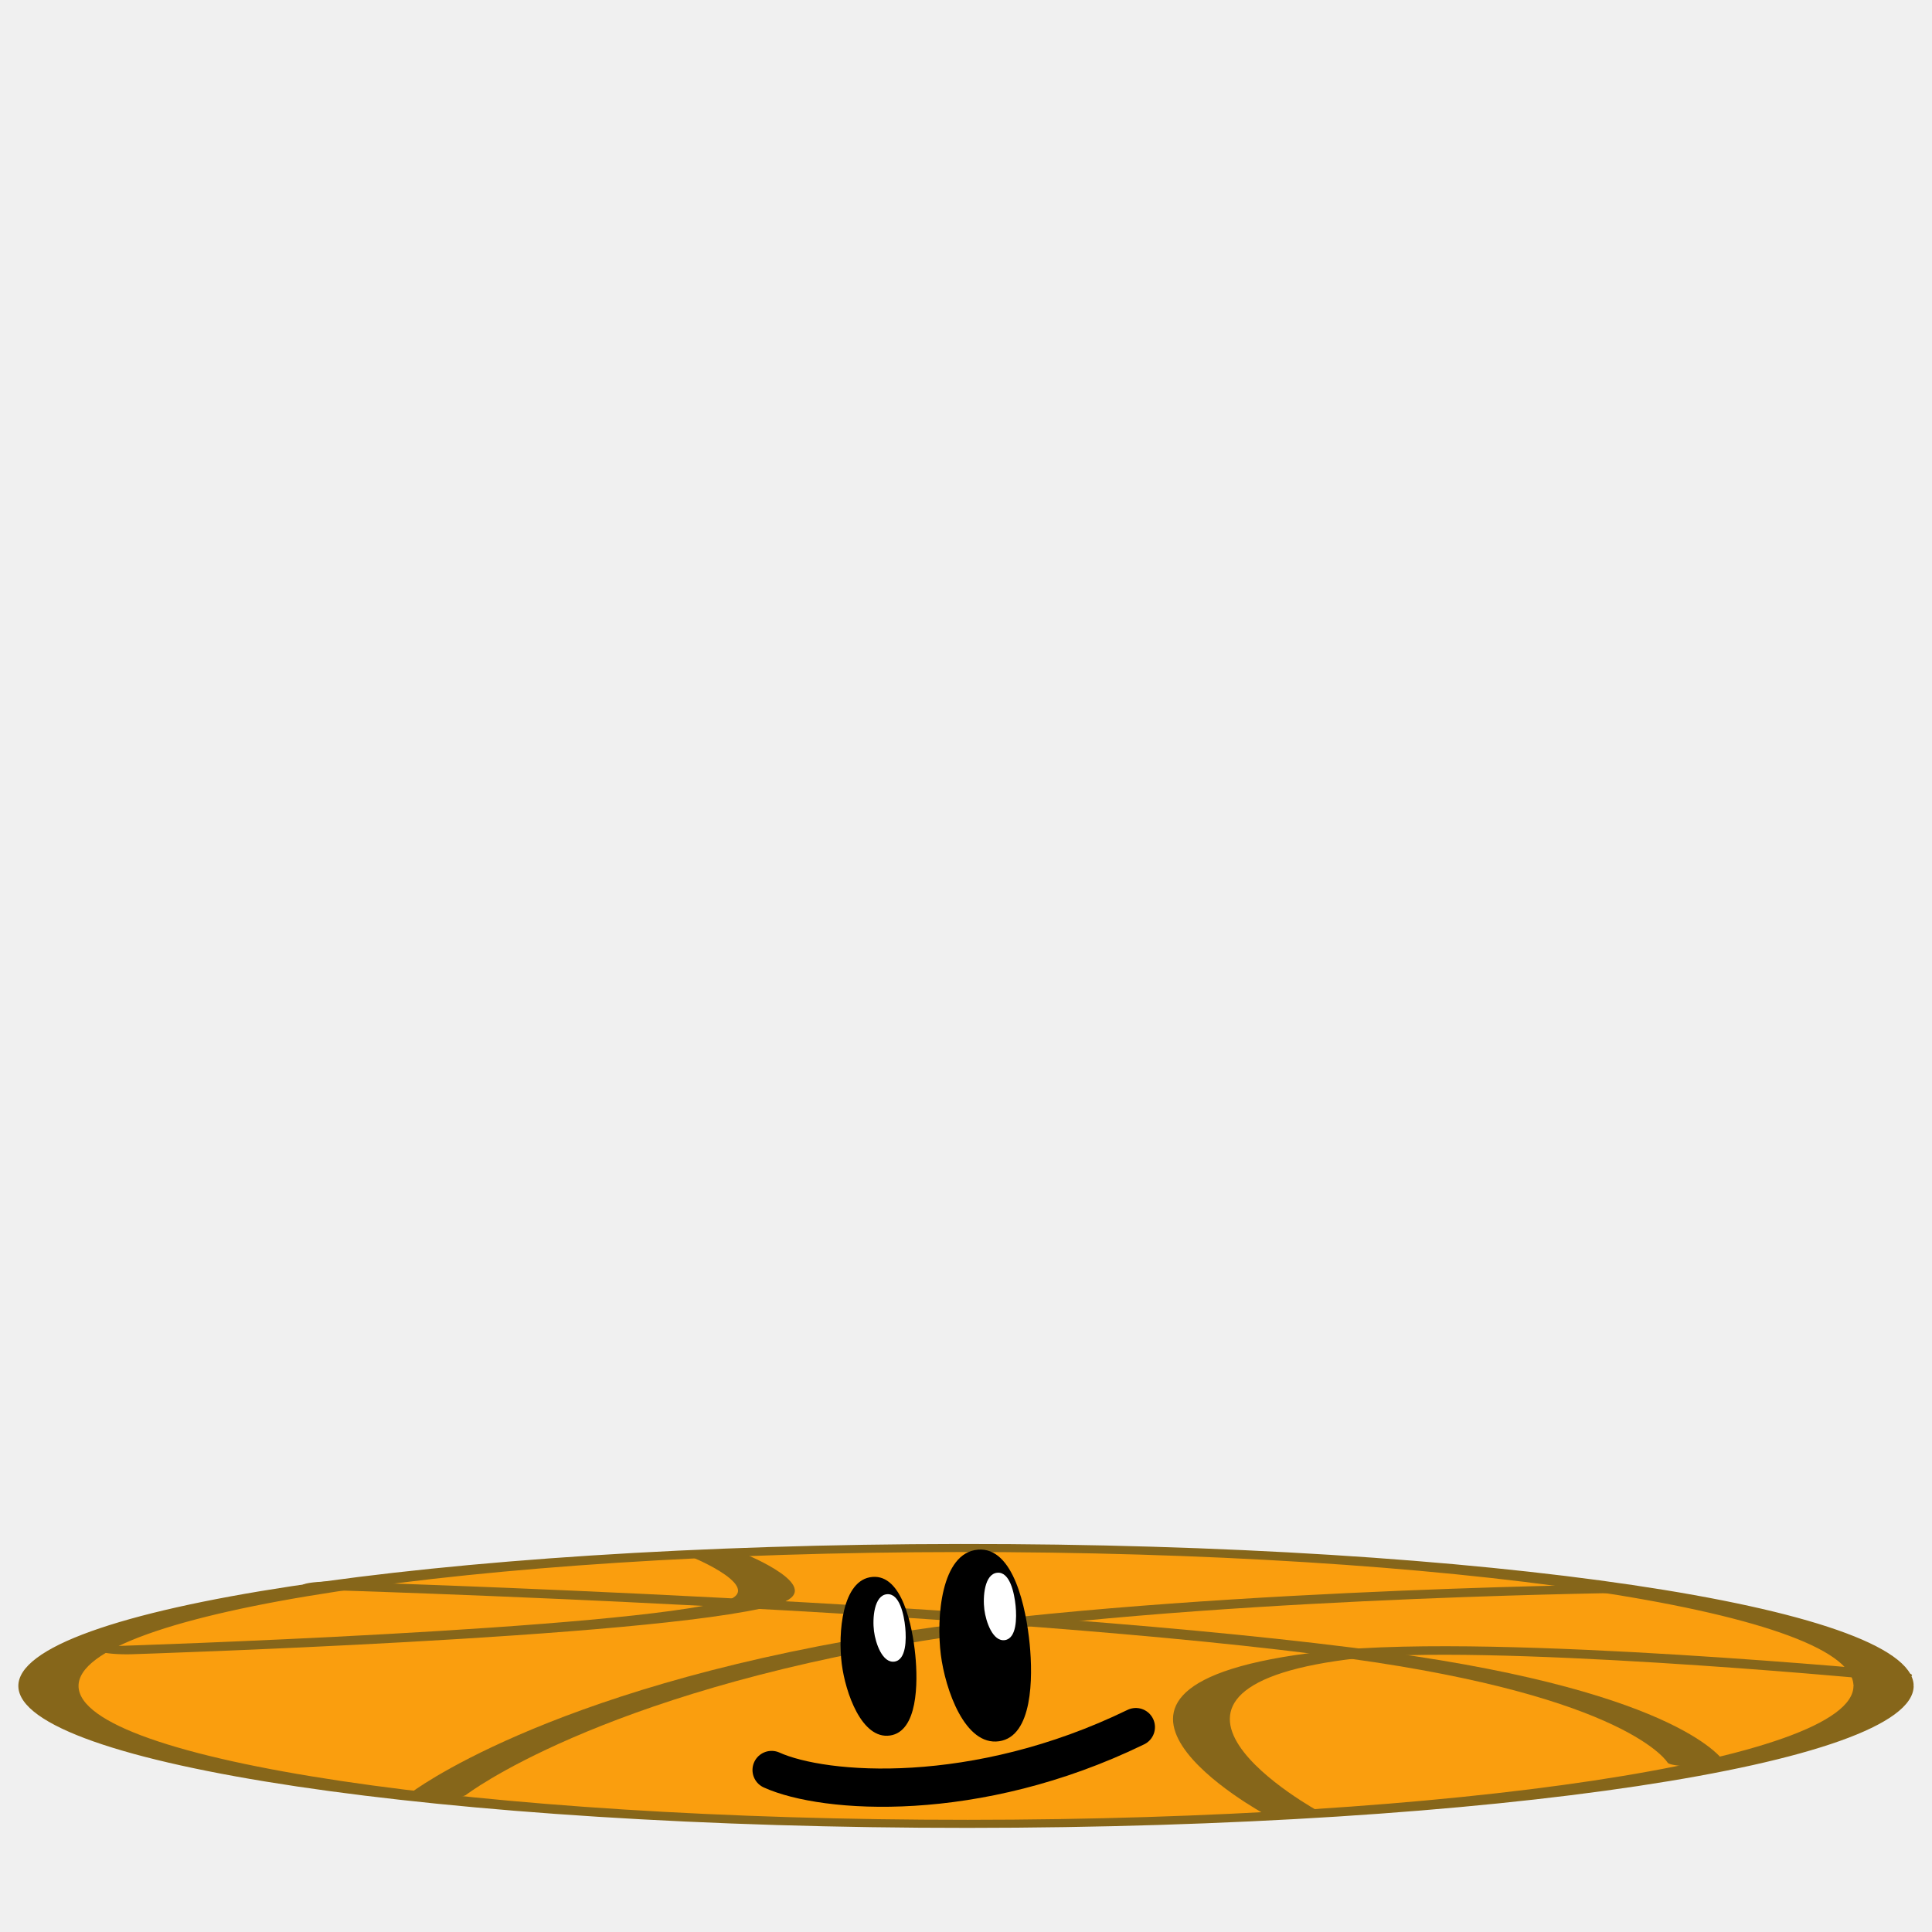
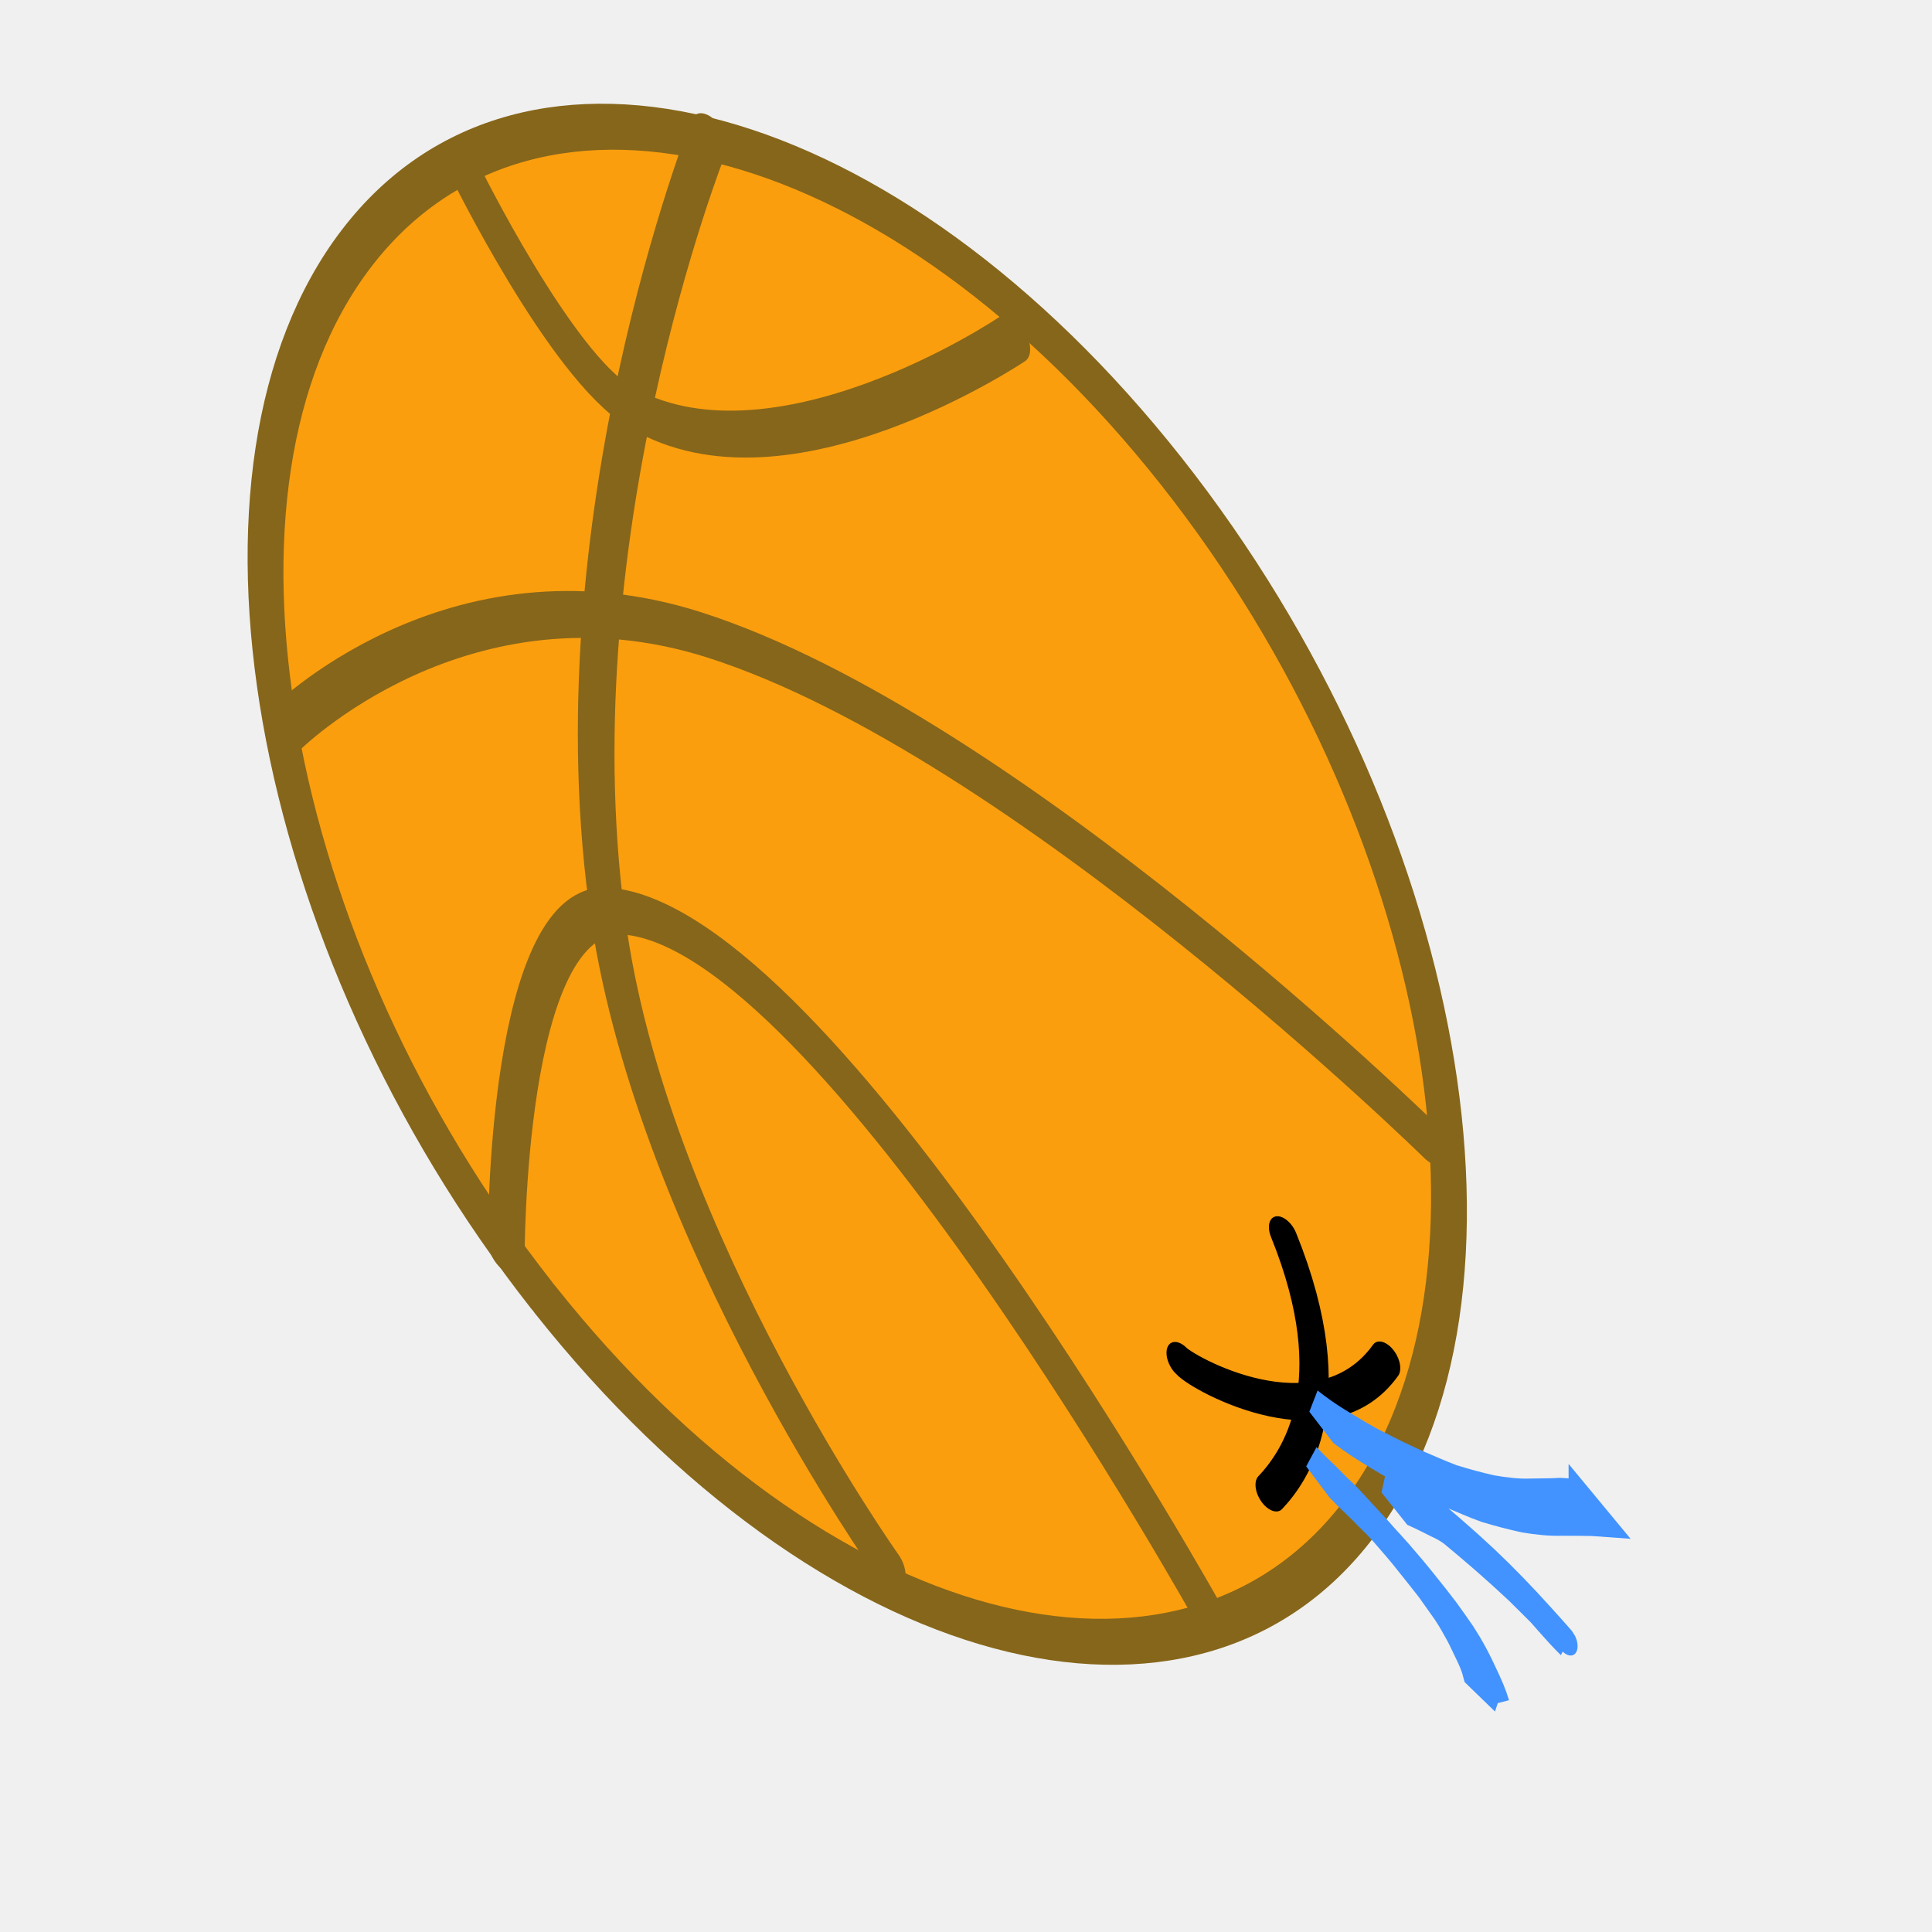
<svg xmlns="http://www.w3.org/2000/svg" version="1.1" width="85" height="85" id="svg2">
  <defs id="defs6" />
-   <g transform="matrix(1,0,0,0.1503108,99.03296,71.48554)" id="g3785" style="stroke:#86661a;stroke-linecap:round;stroke-opacity:1">
-     <path d="m -70.973,44.973 a 14.405,16.162 0 1 1 -4.38e-4,-0.126" transform="matrix(2.802418,0,0,2.497807,182.7321,-94.44868)" id="path2991" style="fill:#fa9e0e;fill-opacity:1;stroke:#86661a;stroke-width:0.945;stroke-linecap:round;stroke-linejoin:miter;stroke-miterlimit:4;stroke-opacity:1;stroke-dasharray:none" />
-     <path d="m -79.757,49.541 c 0,0 5.789,-29.763 20.378,-45.676 11.627,-12.681 31.27,-14.405 31.27,-14.405" id="path3761" style="fill:none;stroke:#86661a;stroke-width:2.5;stroke-linecap:round;stroke-linejoin:miter;stroke-miterlimit:4;stroke-opacity:1;stroke-dasharray:none" />
-     <path d="m -84.5,-11.419 c 0,0 29.763,5.789 45.676,20.378 12.681,11.627 14.405,31.27 14.405,31.27" id="path3761-5" style="fill:none;stroke:#86661a;stroke-width:2.5;stroke-linecap:round;stroke-linejoin:miter;stroke-miterlimit:4;stroke-opacity:1;stroke-dasharray:none" />
-     <path d="m -42.162,55.162 c 0,0 -10.303,-37.134 2.108,-46.378 6.583,-4.904 23.892,5.973 23.892,5.973" id="path3781" style="fill:none;stroke:#86661a;stroke-width:2.5;stroke-linecap:round;stroke-linejoin:miter;stroke-miterlimit:4;stroke-opacity:1;stroke-dasharray:none" />
-     <path d="m -93.459,7.378 c 0,0 22.475,-4.758 27.405,-13.703 2.273,-4.123 -1.405,-14.054 -1.405,-14.054" id="path3783" style="fill:none;stroke:#86661a;stroke-width:2.5;stroke-linecap:round;stroke-linejoin:miter;stroke-miterlimit:4;stroke-opacity:1;stroke-dasharray:none" />
+   <g id="g3814">
+     <g transform="matrix(-0.5999319,0.2834298,0.4271648,0.9041738,51.36775,-10.61517)" id="g3870">
+       <g transform="matrix(0.7549705,0.2642208,-0.302206,0.8580746,31.24129,-8.755305)" id="g3825">
+         <g transform="translate(99.03296,24.61485)" id="g3785" style="stroke:#86661a;stroke-linecap:round;stroke-opacity:1">
+           <g id="g3811">
+             <path d="m -70.973,44.973 a 14.405,16.162 0 1 1 -4.38e-4,-0.126" transform="matrix(2.802418,0,0,2.497807,182.7321,-94.44868)" id="path2991" style="fill:#fa9e0e;fill-opacity:1;stroke:#86661a;stroke-width:0.945;stroke-linecap:round;stroke-linejoin:miter;stroke-miterlimit:4;stroke-opacity:1;stroke-dasharray:none" />
+           </g>
+           <path d="m -79.757,49.541 c 0,0 5.789,-29.763 20.378,-45.676 11.627,-12.681 31.27,-14.405 31.27,-14.405" id="path3761" style="fill:none;stroke:#86661a;stroke-width:2.5;stroke-linecap:round;stroke-linejoin:miter;stroke-miterlimit:4;stroke-opacity:1;stroke-dasharray:none" />
+           <path d="m -84.5,-11.419 c 0,0 29.763,5.789 45.676,20.378 12.681,11.627 14.405,31.27 14.405,31.27" id="path3761-5" style="fill:none;stroke:#86661a;stroke-width:2.5;stroke-linecap:round;stroke-linejoin:miter;stroke-miterlimit:4;stroke-opacity:1;stroke-dasharray:none" />
+           <path d="m -42.162,55.162 c 0,0 -10.303,-37.134 2.108,-46.378 6.583,-4.904 23.892,5.973 23.892,5.973" id="path3781" style="fill:none;stroke:#86661a;stroke-width:2.5;stroke-linecap:round;stroke-linejoin:miter;stroke-miterlimit:4;stroke-opacity:1;stroke-dasharray:none" />
+           <path d="m -93.459,7.378 c 0,0 22.475,-4.758 27.405,-13.703 2.273,-4.123 -1.405,-14.054 -1.405,-14.054" id="path3783" style="fill:none;stroke:#86661a;stroke-width:2.5;stroke-linecap:round;stroke-linejoin:miter;stroke-miterlimit:4;stroke-opacity:1;stroke-dasharray:none" />
+         </g>
+         <path d="m 33.197,70.962 c 3.9,7.602 10.971,7.634 13.708,7.432" id="path2988" style="fill:none;stroke:#000000;stroke-width:2;stroke-linecap:round;stroke-linejoin:miter;stroke-miterlimit:4;stroke-opacity:1;stroke-dasharray:none" />
+         <path d="m 33.032,79.054 c 8.2,0.124 12.819,-7.571 12.882,-8.423" id="path2990" style="fill:none;stroke:#000000;stroke-width:2;stroke-linecap:round;stroke-linejoin:miter;stroke-miterlimit:4;stroke-opacity:1;stroke-dasharray:none" />
+       </g>
+       <g transform="matrix(0.6402217,0,0,0.7072207,16.30828,15.17306)" id="g3846">
+         <path d="m 29.412,96.561 c -0.147,-0.536 -0.163,-1.095 -0.17,-1.648 -0.012,-0.53 -0.004,-1.062 0.041,-1.59 0.041,-0.466 0.115,-0.928 0.219,-1.384 0.154,-0.566 0.316,-1.13 0.492,-1.69 0.238,-0.692 0.507,-1.374 0.781,-2.052 0.308,-0.796 0.657,-1.576 1.017,-2.35 0.481,-1.016 1.035,-1.998 1.556,-2.993 0.317,-0.605 -0.635,1.21 -0.958,1.812 -0.046,0.086 0.084,-0.176 0.127,-0.264 0.043,-0.09 0.087,-0.18 0.13,-0.27 0.046,-0.093 0.091,-0.187 0.139,-0.279 0.412,-0.791 0.822,-1.583 1.241,-2.369 0.227,-0.426 0.515,-0.824 0.758,-1.241 0.293,-0.534 0.626,-1.043 0.951,-1.558 0.125,-0.249 0.277,-0.482 0.412,-0.725 0,0 -0.78,2.284 -0.78,2.284 l 0,0 c -0.141,0.24 -0.276,0.483 -0.422,0.72 -0.317,0.502 -0.647,0.996 -0.93,1.518 -0.192,0.316 -0.391,0.628 -0.577,0.947 -0.059,0.102 -0.228,0.414 -0.174,0.309 0.263,-0.511 1.359,-2.612 0.8,-1.527 -0.665,1.362 -2.66,5.175 -0.552,1.108 0.108,-0.209 -0.455,0.856 -0.324,0.627 -0.355,0.775 -0.731,1.542 -1.025,2.343 -0.273,0.671 -0.532,1.348 -0.786,2.026 -0.17,0.554 -0.332,1.109 -0.492,1.666 -0.124,0.445 -0.191,0.901 -0.238,1.36 -0.087,0.525 -0.072,1.062 -0.078,1.593 -0.009,0.517 -0.009,1.047 0.143,1.545 0,0 -1.301,2.079 -1.301,2.079 z" id="path3840" style="fill:#0044aa;fill-opacity:1;stroke:#4293ff;stroke-width:2;stroke-linecap:round;stroke-linejoin:miter;stroke-miterlimit:4;stroke-opacity:1;stroke-dasharray:none" />
+         <path d="m 12.672,87.063 c 0.483,-0.107 0.963,-0.271 1.435,-0.429 0.942,-0.225 1.871,-0.498 2.807,-0.749 1.155,-0.295 2.27,-0.722 3.367,-1.184 1.084,-0.508 2.15,-1.053 3.198,-1.632 0.919,-0.576 1.809,-1.199 2.708,-1.806 0.9,-0.644 1.79,-1.301 2.656,-1.991 1.006,-0.761 1.925,-1.627 2.858,-2.473 0.623,-0.576 1.202,-1.193 1.741,-1.847 0,0 -0.808,2.228 -0.808,2.228 l 0,0 c -0.546,0.617 -1.132,1.197 -1.739,1.755 -0.938,0.851 -1.868,1.712 -2.876,2.479 -0.875,0.695 -1.769,1.367 -2.684,2.01 -0.903,0.6 -1.787,1.229 -2.72,1.781 -1.054,0.573 -2.128,1.111 -3.217,1.615 -1.109,0.458 -2.237,0.877 -3.399,1.183 -0.942,0.262 -1.879,0.542 -2.819,0.813 -0.489,0.169 -0.978,0.338 -1.469,0.503 0,0 0.96,-2.257 0.96,-2.257 z" id="path3842" style="fill:#0044aa;fill-opacity:1;stroke:#4293ff;stroke-width:2;stroke-linecap:round;stroke-linejoin:miter;stroke-miterlimit:4;stroke-opacity:1;stroke-dasharray:none" />
+         <path d="m 21.542,92.827 c -2.088,4.091 -0.726,1.304 -0.249,0.37 0.812,-1.621 1.701,-3.204 2.689,-4.724 0.577,-0.874 1.178,-1.732 1.799,-2.575 0.558,-0.754 1.111,-1.511 1.685,-2.253 0.361,-0.484 0.855,-0.833 1.348,-1.168 0.467,-0.385 0.956,-0.74 1.449,-1.091 0,0 -0.871,2.227 -0.871,2.227 l 0,0 c -0.494,0.348 -0.969,0.721 -1.449,1.088 -0.473,0.339 -0.928,0.7 -1.274,1.175 -0.567,0.724 -1.114,1.463 -1.66,2.203 -0.614,0.847 -1.212,1.706 -1.786,2.581 -0.482,0.757 -2.557,4.351 -0.535,0.66 -0.663,1.268 -1.193,2.602 -1.944,3.827 0,0 0.797,-2.317 0.797,-2.317 z" id="path3844" style="fill:#0044aa;fill-opacity:1;stroke:#4293ff;stroke-width:2;stroke-linecap:round;stroke-linejoin:miter;stroke-miterlimit:4;stroke-opacity:1;stroke-dasharray:none" />
+       </g>
+     </g>
  </g>
-   <path d="m 49.972,75.986 c -7.043,3.427 -13.711,2.934 -16.024,1.887" id="path2988" style="fill:none;stroke:#000000;stroke-width:1.683;stroke-linecap:round;stroke-linejoin:miter;stroke-miterlimit:4;stroke-opacity:1;stroke-dasharray:none" />
-   <path d="m 38.386,69.378 c -1.345,0.109 -1.523,2.485 -1.352,3.828 0.16,1.257 0.875,3.332 2.125,3.149 1.219,-0.179 1.232,-2.307 1.111,-3.537 -0.128,-1.302 -0.584,-3.546 -1.883,-3.44 z" id="path2989" style="fill:#000000;fill-opacity:1;stroke:none" />
-   <path d="m 39.026,70.139 c -0.571,0.046 -0.647,1.056 -0.574,1.626 0.068,0.534 0.372,1.416 0.903,1.338 0.518,-0.076 0.523,-0.98 0.472,-1.503 -0.054,-0.553 -0.248,-1.506 -0.8,-1.461 z" id="path2995" style="fill:#ffffff;fill-opacity:1;stroke:none" />
-   <path d="m 43.026,68.179 c -1.624,0.132 -1.84,3.002 -1.633,4.624 0.194,1.519 1.056,4.026 2.567,3.804 1.473,-0.216 1.488,-2.787 1.342,-4.273 -0.155,-1.573 -0.705,-4.283 -2.275,-4.156 z" id="path2991-5" style="fill:#000000;fill-opacity:1;stroke:none" />
-   <path d="m 43.882,69.194 c -0.571,0.046 -0.647,1.056 -0.574,1.626 0.068,0.534 0.372,1.416 0.903,1.338 0.518,-0.076 0.523,-0.98 0.472,-1.503 -0.054,-0.553 -0.248,-1.506 -0.8,-1.461 z" id="path2997" style="fill:#ffffff;fill-opacity:1;stroke:none" />
</svg>
